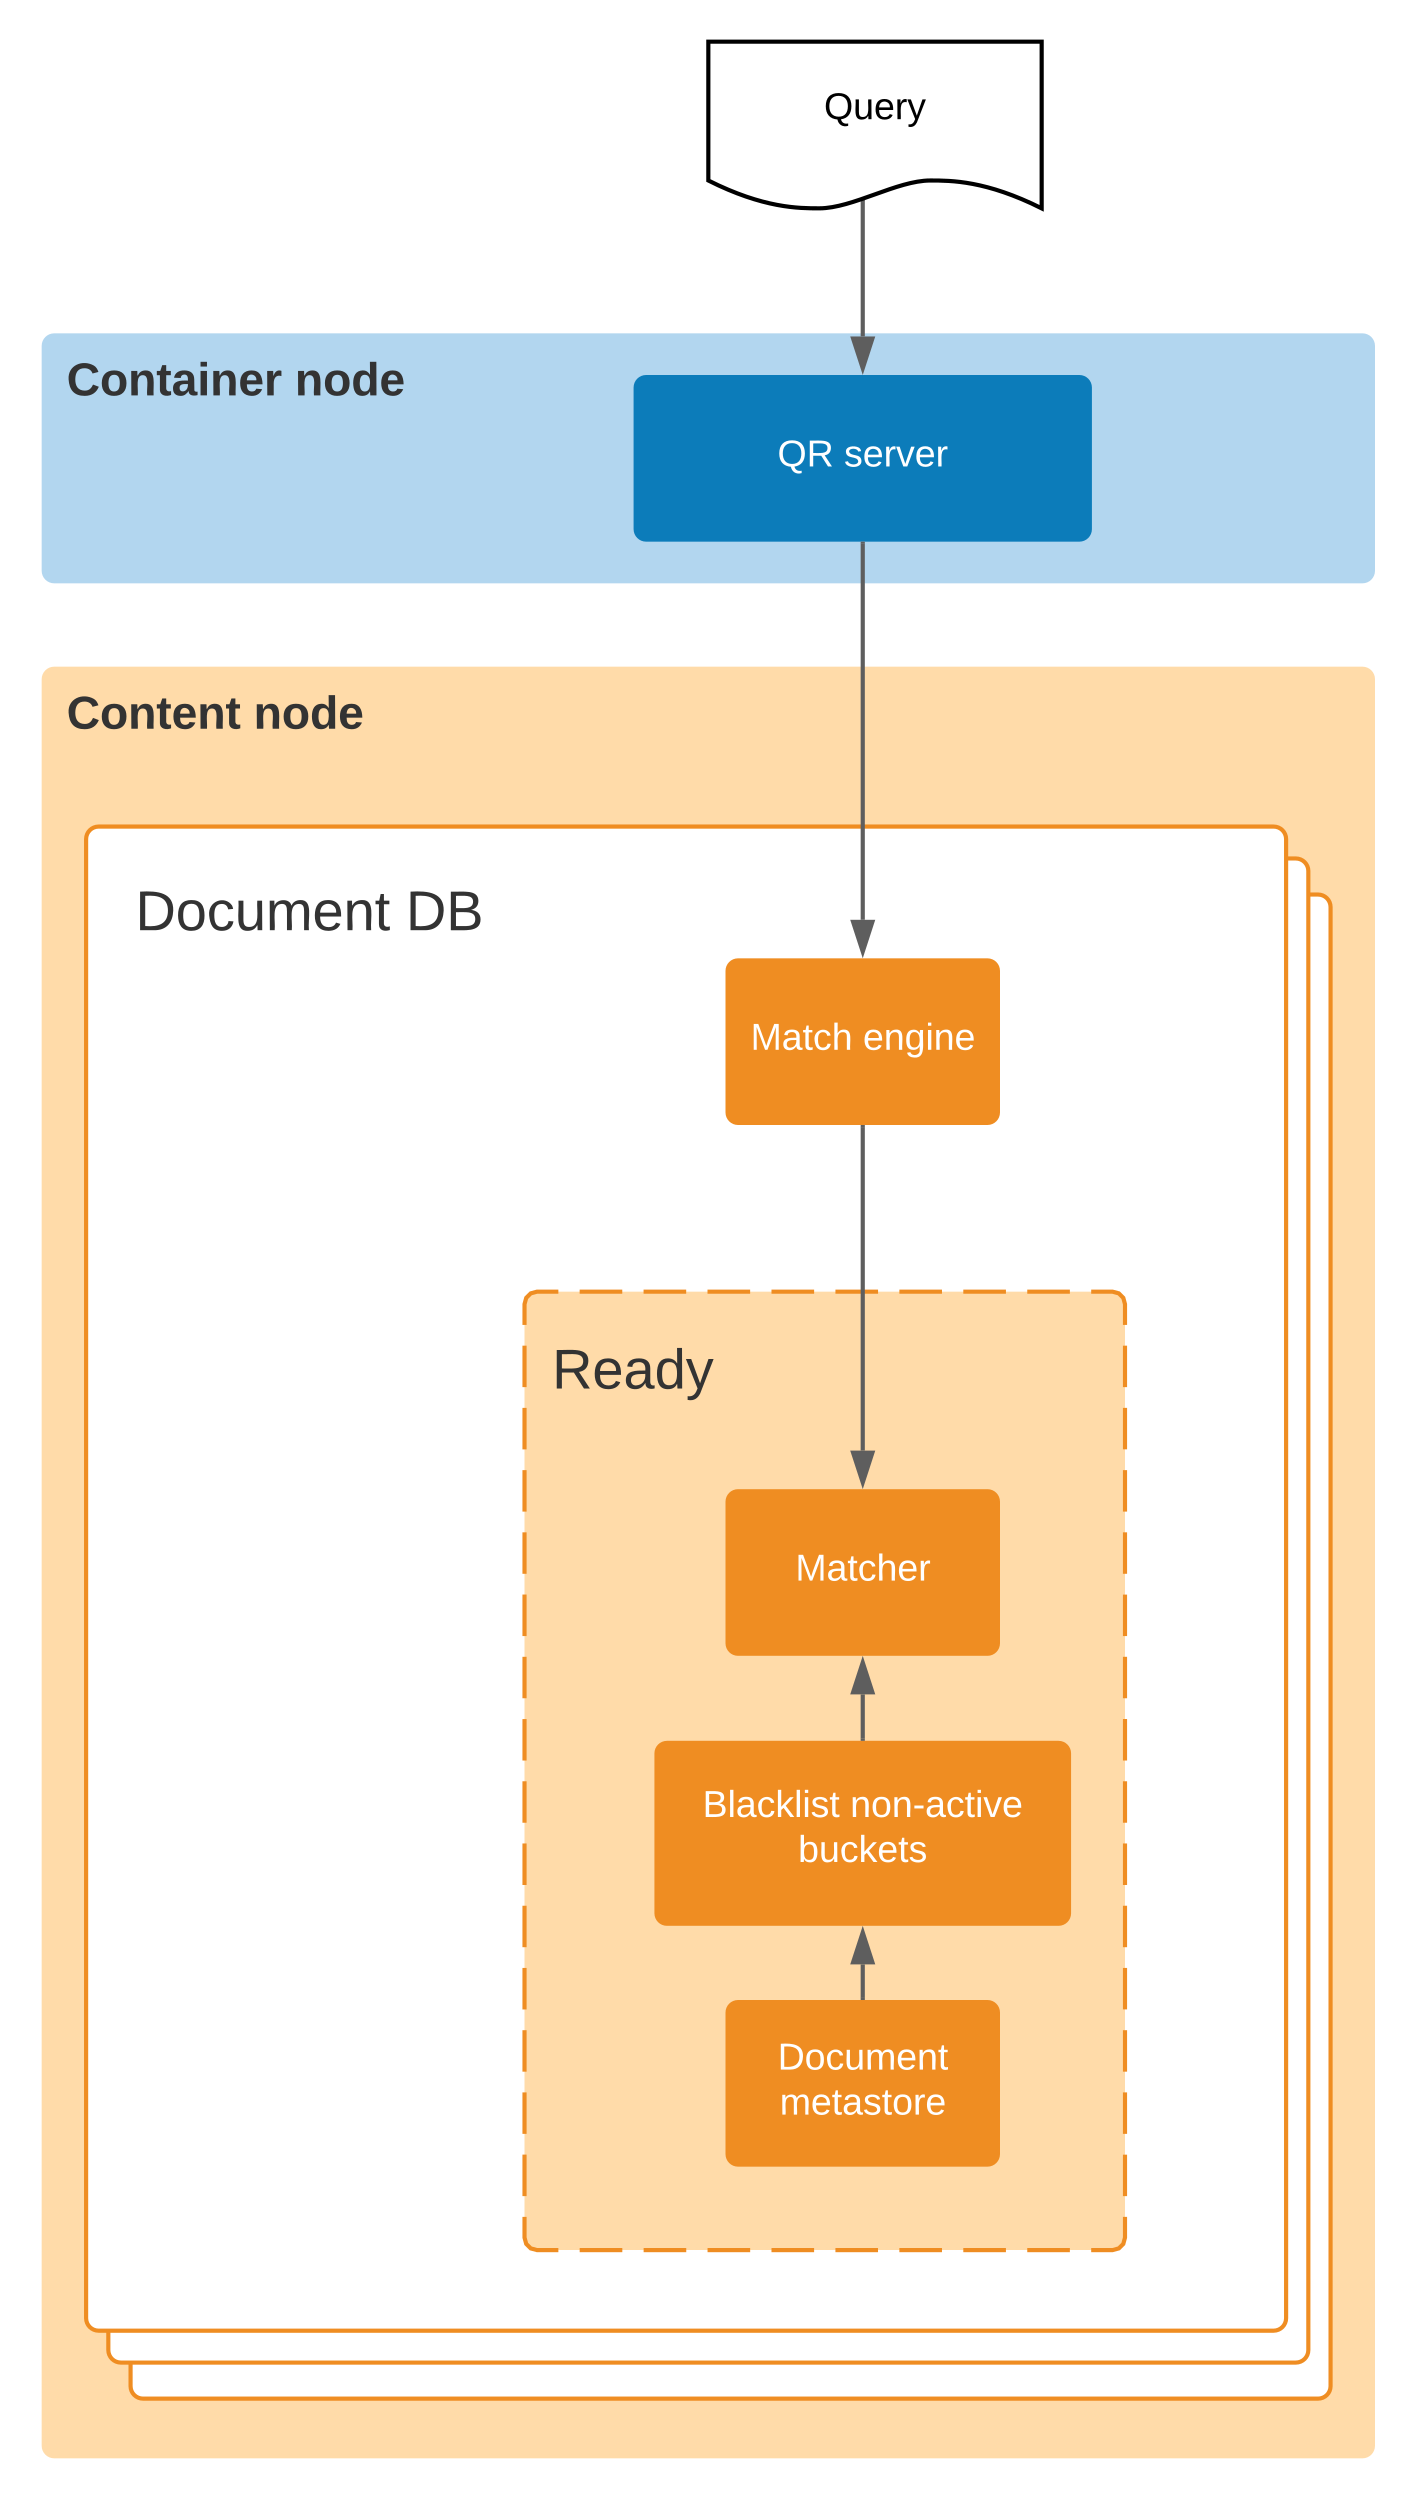
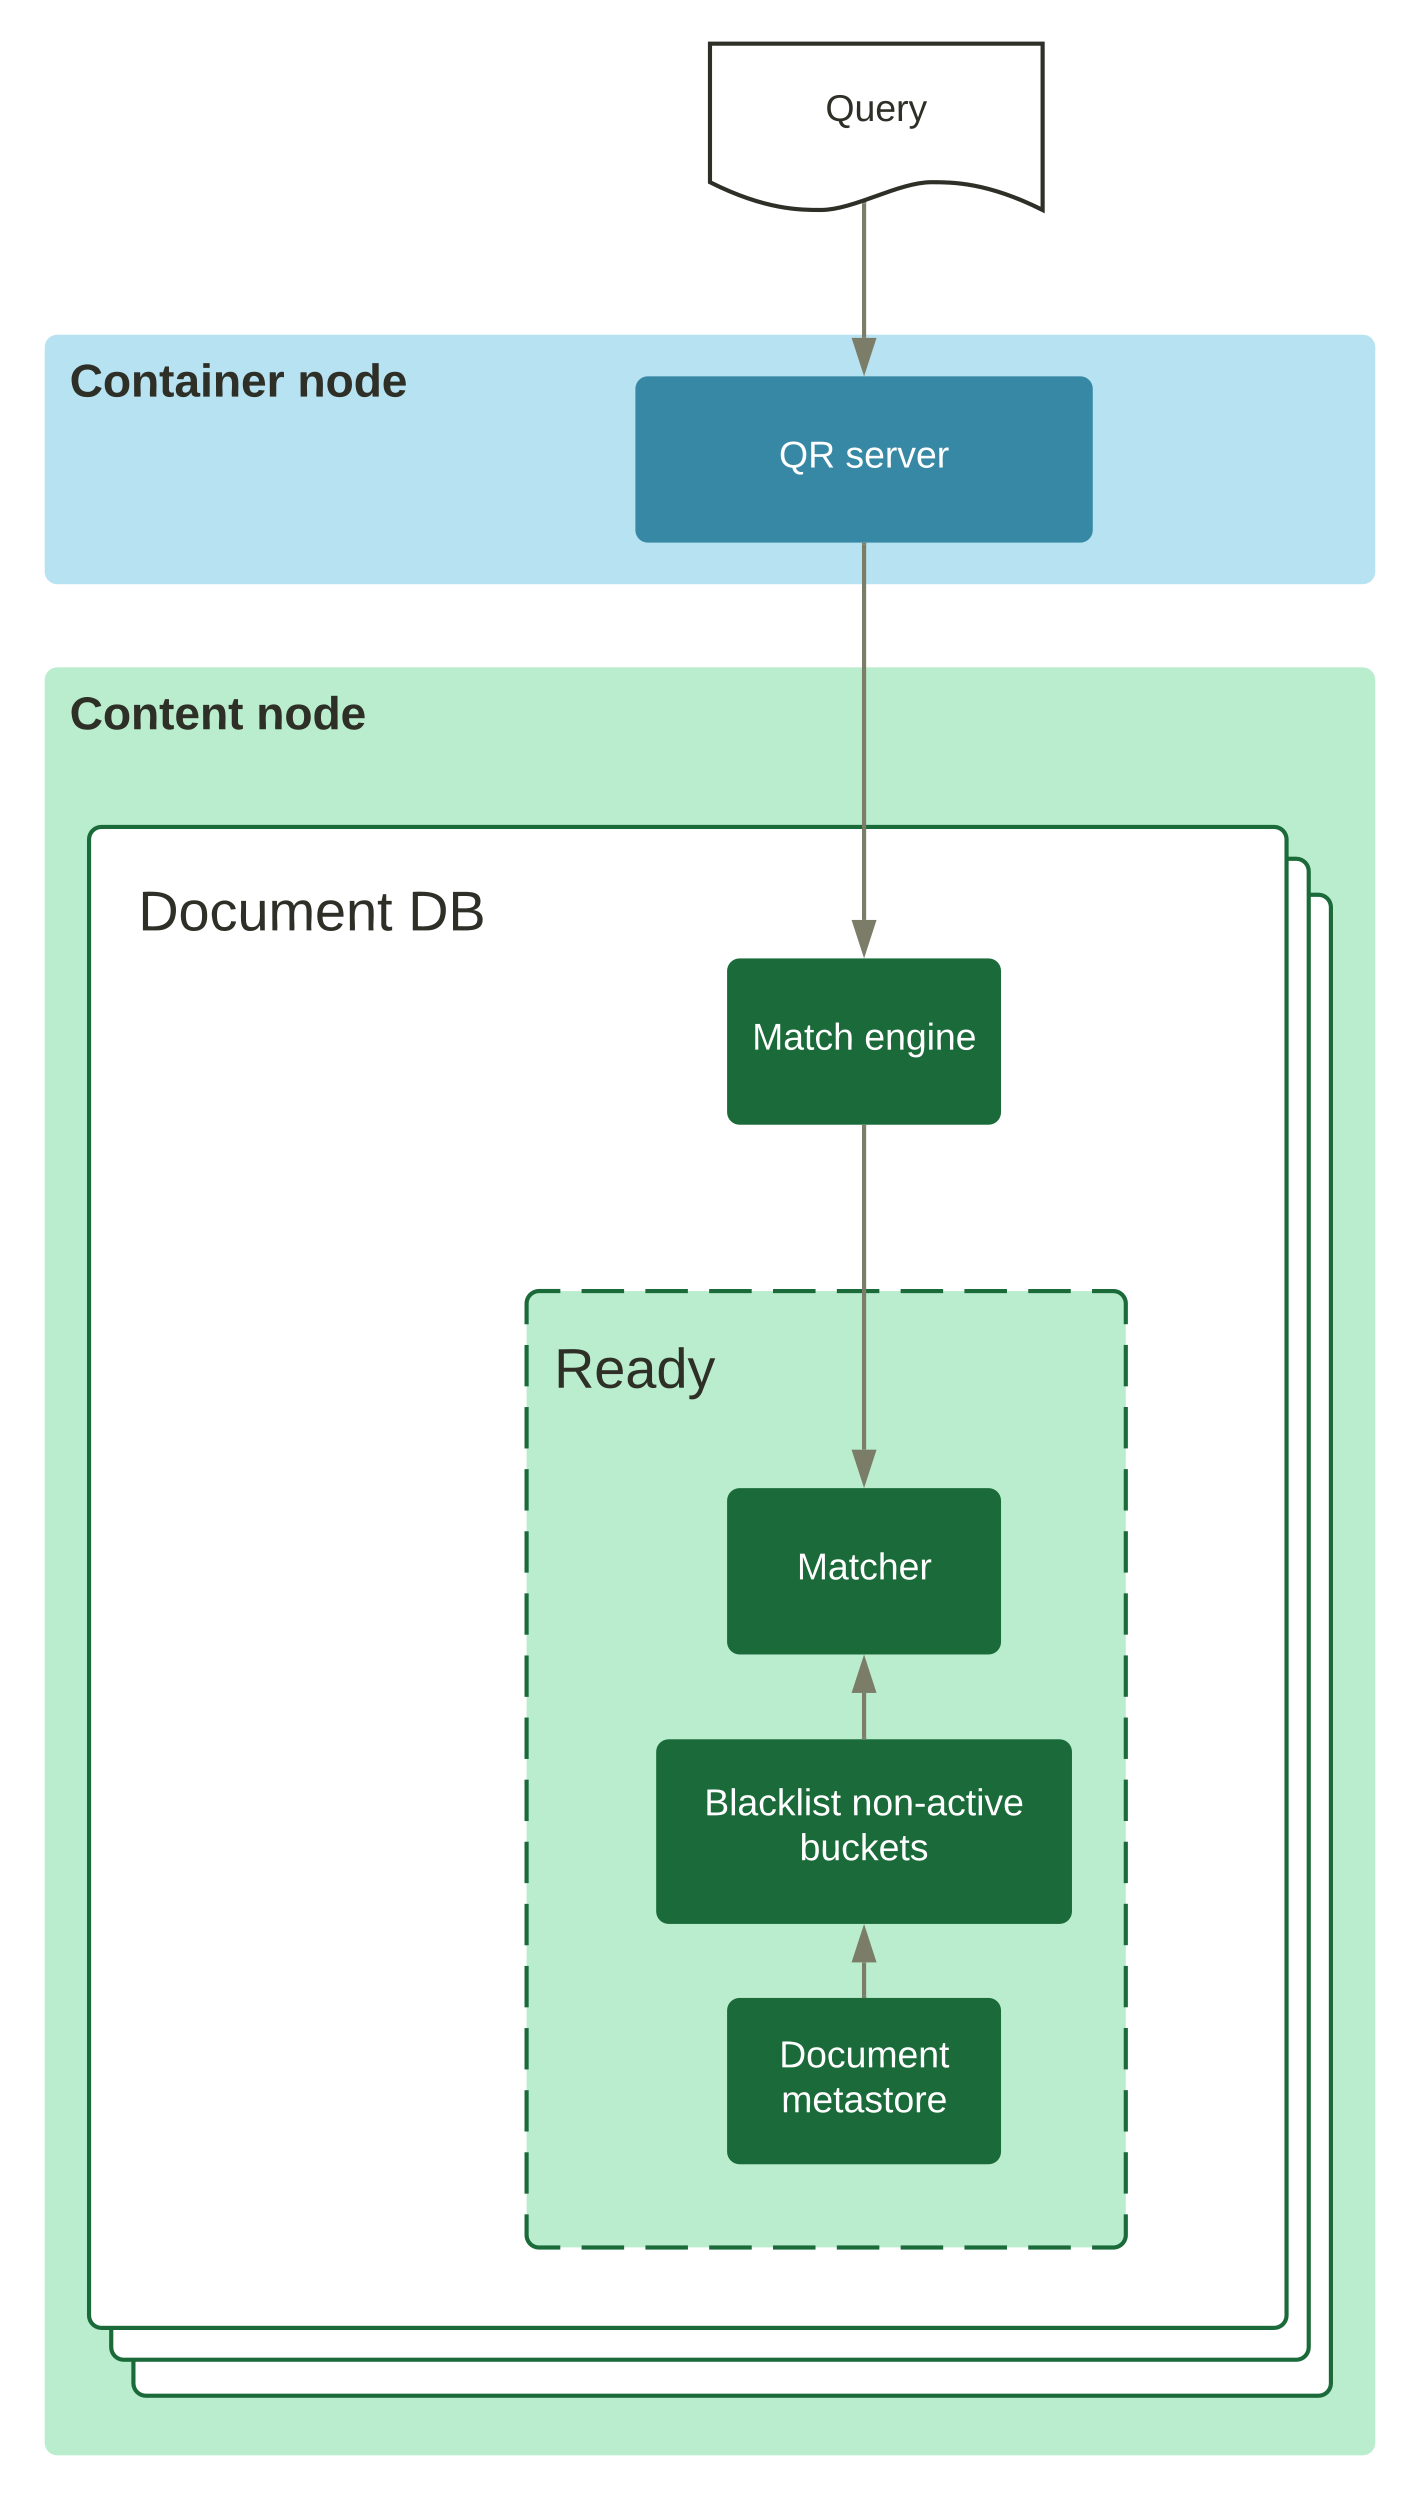
- <svg xmlns="http://www.w3.org/2000/svg" xmlns:ns1="lucid" xmlns:xlink="http://www.w3.org/1999/xlink" width="680" height="1200">
-   <g transform="translate(1480 -40)" ns1:page-tab-id="0_0">
+ <svg xmlns="http://www.w3.org/2000/svg" xmlns:ns1="lucid" xmlns:xlink="http://www.w3.org/1999/xlink" width="683" height="1202.5">
+   <g transform="translate(1481.5 -39)" ns1:page-tab-id="0_0">
    <path d="M-1500 0h1000v1500h-1000z" fill="#fff" />
-     <path d="M-1460 206c0-3.3 2.7-6 6-6h628c3.3 0 6 2.7 6 6v108c0 3.3-2.7 6-6 6h-628c-3.3 0-6-2.7-6-6z" stroke="#000" stroke-opacity="0" stroke-width="3" fill="#b2d6ef" />
+     <path d="M-1460 206a6 6 0 0 1 6-6h628a6 6 0 0 1 6 6v108a6 6 0 0 1-6 6h-628a6 6 0 0 1-6-6z" stroke="#000" stroke-opacity="0" stroke-width="3" fill="#b7e2f1" />
    <use xlink:href="#a" transform="matrix(1,0,0,1,-1448,212) translate(0 17.77778)" />
    <use xlink:href="#b" transform="matrix(1,0,0,1,-1448,212) translate(109.5679 17.77778)" />
-     <path d="M-1460 366c0-3.3 2.7-6 6-6h628c3.3 0 6 2.7 6 6v848c0 3.3-2.7 6-6 6h-628c-3.3 0-6-2.7-6-6z" stroke="#000" stroke-opacity="0" stroke-width="3" fill="#ffdba9" />
+     <path d="M-1460 366a6 6 0 0 1 6-6h628a6 6 0 0 1 6 6v848a6 6 0 0 1-6 6h-628a6 6 0 0 1-6-6z" stroke="#000" stroke-opacity="0" stroke-width="3" fill="#baedce" />
    <use xlink:href="#c" transform="matrix(1,0,0,1,-1448,372) translate(0 17.77778)" />
    <use xlink:href="#b" transform="matrix(1,0,0,1,-1448,372) translate(89.75309 17.77778)" />
-     <path d="M-1417.33 475.38c0-3.3 2.68-6 6-6h564c3.3 0 6 2.7 6 6v709.97c0 3.32-2.7 6-6 6h-564c-3.32 0-6-2.68-6-6z" stroke="#ef8d22" stroke-width="2" fill="#fff" />
-     <path d="M-1428 458.07c0-3.3 2.7-6 6-6h564c3.3 0 6 2.7 6 6v709.97c0 3.32-2.7 6-6 6h-564c-3.3 0-6-2.68-6-6z" stroke="#ef8d22" stroke-width="2" fill="#fff" />
-     <path d="M-1438.67 442.75c0-3.3 2.7-6 6-6h564c3.32 0 6 2.7 6 6v709.98c0 3.3-2.68 6-6 6h-564c-3.3 0-6-2.7-6-6z" stroke="#ef8d22" stroke-width="2" fill="#fff" />
-     <path d="M-1228.24 666c0-3.3 2.7-6 6-6H-946c3.3 0 6 2.7 6 6v448c0 3.3-2.7 6-6 6h-276.24c-3.3 0-6-2.7-6-6z" fill="#ffdba9" />
-     <path d="M-1201.77 660h20.46m10.22 0h20.46m10.23 0h20.47m10.24 0h20.47m10.23 0h20.46m10.23 0h20.45m10.23 0h20.47m10.23 0h20.46m10.23 0H-946l3.03.82 2.15 2.15.82 3.03v9.96m0 9.95v19.92m0 9.96v19.9m0 9.96v19.92m0 9.95v19.92m0 9.96v19.9m0 9.96v19.92m0 9.95v19.92m0 9.96v19.9m0 9.96v19.92m0 9.95v19.92m0 9.96v19.9m0 9.96v19.92m0 9.95v19.92m0 9.96v19.9m0 9.96v9.96l-.82 3.03-2.15 2.15-3.03.82h-10.23m-10.23 0h-20.46m-10.23 0h-20.47m-10.23 0h-20.46m-10.24 0H-1079m-10.23 0h-20.46m-10.23 0h-20.46m-10.22 0h-20.46m-10.23 0h-20.47m-10.23 0h-10.24l-3.02-.82-2.16-2.15-.82-3.03v-9.96m0-9.95v-19.92m0-9.96v-19.9m0-9.96v-19.92m0-9.95v-19.92m0-9.96v-19.9m0-9.96v-19.92m0-9.95v-19.92m0-9.96v-19.9m0-9.96v-19.92m0-9.95v-19.92m0-9.96v-19.9m0-9.96v-19.92m0-9.95v-19.92m0-9.96v-19.9m0-9.96V666l.82-3.03 2.16-2.15 3.02-.82h10.24" stroke="#ef8d22" stroke-width="2" fill="none" />
-     <path d="M-1165.88 881.6c0-3.3 2.68-6 6-6h188c3.3 0 6 2.7 6 6v76.8c0 3.3-2.7 6-6 6h-188c-3.32 0-6-2.7-6-6z" stroke="#000" stroke-opacity="0" stroke-width="3" fill="#ef8d22" />
+     <path d="M-1417.33 475.38a6 6 0 0 1 6-6h564a6 6 0 0 1 6 6v709.97a6 6 0 0 1-6 6h-564a6 6 0 0 1-6-6z" stroke="#1b6a3a" stroke-width="2" fill="#fff" />
+     <path d="M-1428 458.07a6 6 0 0 1 6-6h564a6 6 0 0 1 6 6v709.97a6 6 0 0 1-6 6h-564a6 6 0 0 1-6-6z" stroke="#1b6a3a" stroke-width="2" fill="#fff" />
+     <path d="M-1438.67 442.75a6 6 0 0 1 6-6h564a6 6 0 0 1 6 6v709.97a6 6 0 0 1-6 6h-564a6 6 0 0 1-6-6z" stroke="#1b6a3a" stroke-width="2" fill="#fff" />
+     <path d="M-1228.23 666a6 6 0 0 1 6-6H-946a6 6 0 0 1 6 6v448a6 6 0 0 1-6 6h-276.23a6 6 0 0 1-6-6z" fill="#baedce" />
+     <path d="M-1201.77 660h20.46m10.22 0h20.46m10.23 0h20.47m10.24 0h20.47m10.23 0h20.46m10.23 0h20.45m10.23 0h20.47m10.23 0h20.46m10.23 0H-946l.94.07.9.22.88.35.8.5.72.6.6.72.5.8.37.88.23.9.07.95v9.96m0 9.95v19.92m0 9.96v19.9m0 9.96v19.92m0 9.95v19.92m0 9.96v19.9m0 9.96v19.92m0 9.95v19.92m0 9.96v19.9m0 9.96v19.92m0 9.95v19.92m0 9.96v19.9m0 9.96v19.92m0 9.95v19.92m0 9.96v19.9m0 9.96v9.96l-.07.94-.22.9-.35.88-.5.8-.6.72-.72.6-.8.5-.88.37-.9.23-.95.07h-10.23m-10.23 0h-20.46m-10.24 0h-20.46m-10.23 0h-20.46m-10.24 0H-1079m-10.23 0h-20.46m-10.23 0h-20.46m-10.22 0h-20.46m-10.23 0h-20.47m-10.23 0h-10.23l-.94-.07-.92-.22-.86-.35-.8-.5-.72-.6-.6-.72-.5-.8-.36-.88-.22-.9-.07-.95v-9.96m0-9.95v-19.92m0-9.96v-19.9m0-9.96v-19.92m0-9.95v-19.92m0-9.96v-19.9m0-9.96v-19.92m0-9.95v-19.92m0-9.96v-19.9m0-9.96v-19.92m0-9.95v-19.92m0-9.96v-19.9m0-9.96v-19.92m0-9.95v-19.92m0-9.96v-19.9m0-9.96V666l.07-.94.22-.9.36-.88.5-.8.6-.72.72-.6.8-.5.87-.37.93-.23.94-.07h10.23" stroke="#1b6a3a" stroke-width="2" fill="none" />
+     <path d="M-1165.88 881.6a6 6 0 0 1 6-6h188a6 6 0 0 1 6 6v76.8a6 6 0 0 1-6 6h-188a6 6 0 0 1-6-6z" stroke="#000" stroke-opacity="0" stroke-width="3" fill="#1b6a3a" />
    <use xlink:href="#d" transform="matrix(1,0,0,1,-1153.882,887.6) translate(11.125 24.55625)" />
    <use xlink:href="#e" transform="matrix(1,0,0,1,-1153.882,887.6) translate(81.975 24.55625)" />
    <use xlink:href="#f" transform="matrix(1,0,0,1,-1153.882,887.6) translate(57 46.15625)" />
-     <path d="M-1131.76 760.8c0-3.3 2.68-6 6-6H-1006c3.3 0 6 2.7 6 6v68c0 3.3-2.7 6-6 6h-119.76c-3.32 0-6-2.7-6-6z" stroke="#000" stroke-opacity="0" stroke-width="3" fill="#ef8d22" />
+     <path d="M-1131.77 760.8a6 6 0 0 1 6-6H-1006a6 6 0 0 1 6 6v68a6 6 0 0 1-6 6h-119.77a6 6 0 0 1-6-6z" stroke="#000" stroke-opacity="0" stroke-width="3" fill="#1b6a3a" />
    <use xlink:href="#g" transform="matrix(1,0,0,1,-1119.765,766.8) translate(21.55 31.9)" />
-     <path d="M-1065.88 874.6v-21.3" stroke="#5e5e5e" stroke-width="2" fill="none" />
-     <path d="M-1064.88 875.6h-2v-1.03h2" fill="#5e5e5e" />
-     <path d="M-1065.88 838.04l4.63 14.26h-9.27z" stroke="#5e5e5e" stroke-width="2" fill="#5e5e5e" />
-     <path d="M-1065.88 999v-16.1" stroke="#5e5e5e" stroke-width="2" fill="none" />
-     <path d="M-1064.88 1000h-2v-1.03h2" fill="#5e5e5e" />
-     <path d="M-1065.88 967.64l4.63 14.26h-9.27z" stroke="#5e5e5e" stroke-width="2" fill="#5e5e5e" />
-     <path d="M-1220 686c0-3.3 2.7-6 6-6h108c3.3 0 6 2.7 6 6v28c0 3.3-2.7 6-6 6h-108c-3.3 0-6-2.7-6-6z" stroke="#000" stroke-opacity="0" stroke-width="3" fill="#fff" fill-opacity="0" />
+     <path d="M-1065.88 874.6v-21.3" stroke="#7b7d68" stroke-width="2" fill="none" />
+     <path d="M-1064.88 875.6h-2v-1.03h2z" stroke="#7b7d68" stroke-width=".05" fill="#7b7d68" />
+     <path d="M-1065.88 838.04l4.63 14.26h-9.27z" stroke="#7b7d68" stroke-width="2" fill="#7b7d68" />
+     <path d="M-1065.88 999v-16.1" stroke="#7b7d68" stroke-width="2" fill="none" />
+     <path d="M-1064.88 1000h-2v-1.03h2z" stroke="#7b7d68" stroke-width=".05" fill="#7b7d68" />
+     <path d="M-1065.88 967.64l4.63 14.26h-9.27z" stroke="#7b7d68" stroke-width="2" fill="#7b7d68" />
+     <path d="M-1220 686a6 6 0 0 1 6-6h108a6 6 0 0 1 6 6v28a6 6 0 0 1-6 6h-108a6 6 0 0 1-6-6z" stroke="#000" stroke-opacity="0" stroke-width="3" fill="#fff" fill-opacity="0" />
    <use xlink:href="#h" transform="matrix(1,0,0,1,-1215,685) translate(0 21.51111)" />
-     <path d="M-1420 466c0-3.3 2.7-6 6-6h179.76c3.32 0 6 2.7 6 6v28c0 3.3-2.68 6-6 6H-1414c-3.3 0-6-2.7-6-6z" stroke="#000" stroke-opacity="0" stroke-width="3" fill="#fff" fill-opacity="0" />
+     <path d="M-1420 466a6 6 0 0 1 6-6h179.77a6 6 0 0 1 6 6v28a6 6 0 0 1-6 6H-1414a6 6 0 0 1-6-6z" stroke="#000" stroke-opacity="0" stroke-width="3" fill="#fff" fill-opacity="0" />
    <use xlink:href="#i" transform="matrix(1,0,0,1,-1415,465) translate(0 21.51111)" />
    <use xlink:href="#j" transform="matrix(1,0,0,1,-1415,465) translate(129.8136 21.51111)" />
-     <path d="M-1131.76 506c0-3.3 2.68-6 6-6H-1006c3.3 0 6 2.7 6 6v68c0 3.3-2.7 6-6 6h-119.76c-3.32 0-6-2.7-6-6z" stroke="#000" stroke-opacity="0" stroke-width="3" fill="#ef8d22" />
+     <path d="M-1131.77 506a6 6 0 0 1 6-6H-1006a6 6 0 0 1 6 6v68a6 6 0 0 1-6 6h-119.77a6 6 0 0 1-6-6z" stroke="#000" stroke-opacity="0" stroke-width="3" fill="#1b6a3a" />
    <use xlink:href="#k" transform="matrix(1,0,0,1,-1119.765,512) translate(0.05 31.9)" />
    <use xlink:href="#l" transform="matrix(1,0,0,1,-1119.765,512) translate(54 31.9)" />
-     <path d="M-1065.88 581v155.3" stroke="#5e5e5e" stroke-width="2" fill="none" />
-     <path d="M-1064.88 581.03h-2V580h2" fill="#5e5e5e" />
-     <path d="M-1065.88 751.56l-4.64-14.26h9.27z" stroke="#5e5e5e" stroke-width="2" fill="#5e5e5e" />
-     <path d="M-1131.76 1006c0-3.3 2.68-6 6-6H-1006c3.3 0 6 2.7 6 6v68c0 3.3-2.7 6-6 6h-119.76c-3.32 0-6-2.7-6-6z" stroke="#000" stroke-opacity="0" stroke-width="3" fill="#ef8d22" />
+     <path d="M-1065.88 581v155.3" stroke="#7b7d68" stroke-width="2" fill="none" />
+     <path d="M-1064.88 581.03h-2V580h2z" stroke="#7b7d68" stroke-width=".05" fill="#7b7d68" />
+     <path d="M-1065.88 751.56l-4.64-14.26h9.27z" stroke="#7b7d68" stroke-width="2" fill="#7b7d68" />
+     <path d="M-1131.77 1006a6 6 0 0 1 6-6H-1006a6 6 0 0 1 6 6v68a6 6 0 0 1-6 6h-119.77a6 6 0 0 1-6-6z" stroke="#000" stroke-opacity="0" stroke-width="3" fill="#1b6a3a" />
    <use xlink:href="#m" transform="matrix(1,0,0,1,-1119.765,1012) translate(13.05 21.4)" />
    <use xlink:href="#n" transform="matrix(1,0,0,1,-1119.765,1012) translate(14.05 43)" />
-     <path d="M-1175.88 226c0-3.3 2.68-6 6-6h208c3.3 0 6 2.7 6 6v68c0 3.3-2.7 6-6 6h-208c-3.32 0-6-2.7-6-6z" stroke="#000" stroke-opacity="0" stroke-width="3" fill="#0c7cba" />
+     <path d="M-1175.88 226a6 6 0 0 1 6-6h208a6 6 0 0 1 6 6v68a6 6 0 0 1-6 6h-208a6 6 0 0 1-6-6z" stroke="#000" stroke-opacity="0" stroke-width="3" fill="#3788a5" />
    <use xlink:href="#o" transform="matrix(1,0,0,1,-1163.882,232) translate(57.075 31.9)" />
    <use xlink:href="#p" transform="matrix(1,0,0,1,-1163.882,232) translate(89.025 31.9)" />
-     <path d="M-1065.88 301v180.5" stroke="#5e5e5e" stroke-width="2" fill="none" />
-     <path d="M-1064.88 301.03h-2V300h2" fill="#5e5e5e" />
-     <path d="M-1065.88 496.76l-4.64-14.26h9.27z" stroke="#5e5e5e" stroke-width="2" fill="#5e5e5e" />
-     <path d="M-1065.88 136.97v64.53" stroke="#5e5e5e" stroke-width="2" fill="none" />
-     <path d="M-1064.88 137h-2v-.7l2-.65" fill="#5e5e5e" />
-     <path d="M-1065.88 216.76l-4.64-14.26h9.27z" stroke="#5e5e5e" stroke-width="2" fill="#5e5e5e" />
-     <path d="M-1140 60h160v80c-26.72-13.36-43.36-13.36-53.44-13.36-16 0-37.28 13.36-53.28 13.36-9.92 0-26.72 0-53.28-13.36z" stroke="#000" stroke-width="2" fill="#fff" />
+     <path d="M-1065.88 301v180.5" stroke="#7b7d68" stroke-width="2" fill="none" />
+     <path d="M-1064.88 301.03h-2V300h2z" stroke="#7b7d68" stroke-width=".05" fill="#7b7d68" />
+     <path d="M-1065.88 496.76l-4.64-14.26h9.27z" stroke="#7b7d68" stroke-width="2" fill="#7b7d68" />
+     <path d="M-1065.88 136.97v64.53" stroke="#7b7d68" stroke-width="2" fill="none" />
+     <path d="M-1064.88 137h-2v-.7l2-.65z" stroke="#7b7d68" stroke-width=".05" fill="#7b7d68" />
+     <path d="M-1065.88 216.76l-4.64-14.26h9.27z" stroke="#7b7d68" stroke-width="2" fill="#7b7d68" />
+     <path d="M-1140 60h160v80c-26.72-13.36-43.36-13.36-53.44-13.36-16 0-37.28 13.36-53.28 13.36-9.92 0-26.72 0-53.28-13.36z" stroke="#2e2f27" stroke-width="2" fill="#fff" />
    <g>
      <use xlink:href="#q" transform="matrix(1,0,0,1,-1135,65) translate(50.525 32.2125)" />
    </g>
    <defs>
-       <path fill="#333" d="M67-125c0 53 21 87 73 88 37 1 54-22 65-47l45 17C233-25 199 4 140 4 58 4 20-42 15-125 8-235 124-281 211-232c18 10 29 29 36 50l-46 12c-8-25-30-41-62-41-52 0-71 34-72 86" id="r" />
-       <path fill="#333" d="M110-194c64 0 96 36 96 99 0 64-35 99-97 99-61 0-95-36-95-99 0-62 34-99 96-99zm-1 164c35 0 45-28 45-65 0-40-10-65-43-65-34 0-45 26-45 65 0 36 10 65 43 65" id="s" />
-       <path fill="#333" d="M135-194c87-1 58 113 63 194h-50c-7-57 23-157-34-157-59 0-34 97-39 157H25l-1-190h47c2 12-1 28 3 38 12-26 28-41 61-42" id="t" />
-       <path fill="#333" d="M115-3C79 11 28 4 28-45v-112H4v-33h27l15-45h31v45h36v33H77v99c-1 23 16 31 38 25v30" id="u" />
-       <path fill="#333" d="M133-34C117-15 103 5 69 4 32 3 11-16 11-54c-1-60 55-63 116-61 1-26-3-47-28-47-18 1-26 9-28 27l-52-2c7-38 36-58 82-57s74 22 75 68l1 82c-1 14 12 18 25 15v27c-30 8-71 5-69-32zm-48 3c29 0 43-24 42-57-32 0-66-3-65 30 0 17 8 27 23 27" id="v" />
-       <path fill="#333" d="M25-224v-37h50v37H25zM25 0v-190h50V0H25" id="w" />
-       <path fill="#333" d="M185-48c-13 30-37 53-82 52C43 2 14-33 14-96s30-98 90-98c62 0 83 45 84 108H66c0 31 8 55 39 56 18 0 30-7 34-22zm-45-69c5-46-57-63-70-21-2 6-4 13-4 21h74" id="x" />
-       <path fill="#333" d="M135-150c-39-12-60 13-60 57V0H25l-1-190h47c2 13-1 29 3 40 6-28 27-53 61-41v41" id="y" />
+       <path fill="#2e2f27" d="M67-125c0 53 21 87 73 88 37 1 54-22 65-47l45 17C233-25 199 4 140 4 58 4 20-42 15-125 8-235 124-281 211-232c18 10 29 29 36 50l-46 12c-8-25-30-41-62-41-52 0-71 34-72 86" id="r" />
+       <path fill="#2e2f27" d="M110-194c64 0 96 36 96 99 0 64-35 99-97 99-61 0-95-36-95-99 0-62 34-99 96-99zm-1 164c35 0 45-28 45-65 0-40-10-65-43-65-34 0-45 26-45 65 0 36 10 65 43 65" id="s" />
+       <path fill="#2e2f27" d="M135-194c87-1 58 113 63 194h-50c-7-57 23-157-34-157-59 0-34 97-39 157H25l-1-190h47c2 12-1 28 3 38 12-26 28-41 61-42" id="t" />
+       <path fill="#2e2f27" d="M115-3C79 11 28 4 28-45v-112H4v-33h27l15-45h31v45h36v33H77v99c-1 23 16 31 38 25v30" id="u" />
+       <path fill="#2e2f27" d="M133-34C117-15 103 5 69 4 32 3 11-16 11-54c-1-60 55-63 116-61 1-26-3-47-28-47-18 1-26 9-28 27l-52-2c7-38 36-58 82-57s74 22 75 68l1 82c-1 14 12 18 25 15v27c-30 8-71 5-69-32zm-48 3c29 0 43-24 42-57-32 0-66-3-65 30 0 17 8 27 23 27" id="v" />
+       <path fill="#2e2f27" d="M25-224v-37h50v37H25zM25 0v-190h50V0H25" id="w" />
+       <path fill="#2e2f27" d="M185-48c-13 30-37 53-82 52C43 2 14-33 14-96s30-98 90-98c62 0 83 45 84 108H66c0 31 8 55 39 56 18 0 30-7 34-22zm-45-69c5-46-57-63-70-21-2 6-4 13-4 21h74" id="x" />
+       <path fill="#2e2f27" d="M135-150c-39-12-60 13-60 57V0H25l-1-190h47c2 13-1 29 3 40 6-28 27-53 61-41v41" id="y" />
      <g id="a">
        <use transform="matrix(0.0617284,0,0,0.0617284,0,0)" xlink:href="#r" />
        <use transform="matrix(0.0617284,0,0,0.0617284,15.98765,0)" xlink:href="#s" />
        <use transform="matrix(0.0617284,0,0,0.0617284,29.50617,0)" xlink:href="#t" />
        <use transform="matrix(0.0617284,0,0,0.0617284,43.02469,0)" xlink:href="#u" />
        <use transform="matrix(0.0617284,0,0,0.0617284,50.37037,0)" xlink:href="#v" />
        <use transform="matrix(0.0617284,0,0,0.0617284,62.71605,0)" xlink:href="#w" />
        <use transform="matrix(0.0617284,0,0,0.0617284,68.88889,0)" xlink:href="#t" />
        <use transform="matrix(0.0617284,0,0,0.0617284,82.40741,0)" xlink:href="#x" />
        <use transform="matrix(0.0617284,0,0,0.0617284,94.75309,0)" xlink:href="#y" />
      </g>
-       <path fill="#333" d="M88-194c31-1 46 15 58 34l-1-101h50l1 261h-48c-2-10 0-23-3-31C134-8 116 4 84 4 32 4 16-41 15-95c0-56 19-97 73-99zm17 164c33 0 40-30 41-66 1-37-9-64-41-64s-38 30-39 65c0 43 13 65 39 65" id="z" />
+       <path fill="#2e2f27" d="M88-194c31-1 46 15 58 34l-1-101h50l1 261h-48c-2-10 0-23-3-31C134-8 116 4 84 4 32 4 16-41 15-95c0-56 19-97 73-99zm17 164c33 0 40-30 41-66 1-37-9-64-41-64s-38 30-39 65c0 43 13 65 39 65" id="z" />
      <g id="b">
        <use transform="matrix(0.0617284,0,0,0.0617284,0,0)" xlink:href="#t" />
        <use transform="matrix(0.0617284,0,0,0.0617284,13.51852,0)" xlink:href="#s" />
        <use transform="matrix(0.0617284,0,0,0.0617284,27.03704,0)" xlink:href="#z" />
        <use transform="matrix(0.0617284,0,0,0.0617284,40.55556,0)" xlink:href="#x" />
      </g>
      <g id="c">
        <use transform="matrix(0.0617284,0,0,0.0617284,0,0)" xlink:href="#r" />
        <use transform="matrix(0.0617284,0,0,0.0617284,15.98765,0)" xlink:href="#s" />
        <use transform="matrix(0.0617284,0,0,0.0617284,29.50617,0)" xlink:href="#t" />
        <use transform="matrix(0.0617284,0,0,0.0617284,43.02469,0)" xlink:href="#u" />
        <use transform="matrix(0.0617284,0,0,0.0617284,50.37037,0)" xlink:href="#x" />
        <use transform="matrix(0.0617284,0,0,0.0617284,62.71605,0)" xlink:href="#t" />
        <use transform="matrix(0.0617284,0,0,0.0617284,76.23457,0)" xlink:href="#u" />
      </g>
      <path fill="#fff" d="M160-131c35 5 61 23 61 61C221 17 115-2 30 0v-248c76 3 177-17 177 60 0 33-19 50-47 57zm-97-11c50-1 110 9 110-42 0-47-63-36-110-37v79zm0 115c55-2 124 14 124-45 0-56-70-42-124-44v89" id="A" />
      <path fill="#fff" d="M24 0v-261h32V0H24" id="B" />
      <path fill="#fff" d="M141-36C126-15 110 5 73 4 37 3 15-17 15-53c-1-64 63-63 125-63 3-35-9-54-41-54-24 1-41 7-42 31l-33-3c5-37 33-52 76-52 45 0 72 20 72 64v82c-1 20 7 32 28 27v20c-31 9-61-2-59-35zM48-53c0 20 12 33 32 33 41-3 63-29 60-74-43 2-92-5-92 41" id="C" />
      <path fill="#fff" d="M96-169c-40 0-48 33-48 73s9 75 48 75c24 0 41-14 43-38l32 2c-6 37-31 61-74 61-59 0-76-41-82-99-10-93 101-131 147-64 4 7 5 14 7 22l-32 3c-4-21-16-35-41-35" id="D" />
      <path fill="#fff" d="M143 0L79-87 56-68V0H24v-261h32v163l83-92h37l-77 82L181 0h-38" id="E" />
      <path fill="#fff" d="M24-231v-30h32v30H24zM24 0v-190h32V0H24" id="F" />
      <path fill="#fff" d="M135-143c-3-34-86-38-87 0 15 53 115 12 119 90S17 21 10-45l28-5c4 36 97 45 98 0-10-56-113-15-118-90-4-57 82-63 122-42 12 7 21 19 24 35" id="G" />
      <path fill="#fff" d="M59-47c-2 24 18 29 38 22v24C64 9 27 4 27-40v-127H5v-23h24l9-43h21v43h35v23H59v120" id="H" />
      <g id="d">
        <use transform="matrix(0.05,0,0,0.05,0,0)" xlink:href="#A" />
        <use transform="matrix(0.05,0,0,0.05,12,0)" xlink:href="#B" />
        <use transform="matrix(0.05,0,0,0.05,15.95,0)" xlink:href="#C" />
        <use transform="matrix(0.05,0,0,0.05,25.95,0)" xlink:href="#D" />
        <use transform="matrix(0.05,0,0,0.05,34.95,0)" xlink:href="#E" />
        <use transform="matrix(0.05,0,0,0.05,43.95,0)" xlink:href="#B" />
        <use transform="matrix(0.05,0,0,0.05,47.9,0)" xlink:href="#F" />
        <use transform="matrix(0.05,0,0,0.05,51.85,0)" xlink:href="#G" />
        <use transform="matrix(0.05,0,0,0.05,60.85,0)" xlink:href="#H" />
      </g>
      <path fill="#fff" d="M117-194c89-4 53 116 60 194h-32v-121c0-31-8-49-39-48C34-167 62-67 57 0H25l-1-190h30c1 10-1 24 2 32 11-22 29-35 61-36" id="I" />
      <path fill="#fff" d="M100-194c62-1 85 37 85 99 1 63-27 99-86 99S16-35 15-95c0-66 28-99 85-99zM99-20c44 1 53-31 53-75 0-43-8-75-51-75s-53 32-53 75 10 74 51 75" id="J" />
      <path fill="#fff" d="M16-82v-28h88v28H16" id="K" />
      <path fill="#fff" d="M108 0H70L1-190h34L89-25l56-165h34" id="L" />
      <path fill="#fff" d="M100-194c63 0 86 42 84 106H49c0 40 14 67 53 68 26 1 43-12 49-29l28 8c-11 28-37 45-77 45C44 4 14-33 15-96c1-61 26-98 85-98zm52 81c6-60-76-77-97-28-3 7-6 17-6 28h103" id="M" />
      <g id="e">
        <use transform="matrix(0.05,0,0,0.05,0,0)" xlink:href="#I" />
        <use transform="matrix(0.05,0,0,0.05,10,0)" xlink:href="#J" />
        <use transform="matrix(0.05,0,0,0.05,20,0)" xlink:href="#I" />
        <use transform="matrix(0.05,0,0,0.05,30,0)" xlink:href="#K" />
        <use transform="matrix(0.05,0,0,0.05,35.95,0)" xlink:href="#C" />
        <use transform="matrix(0.05,0,0,0.05,45.95,0)" xlink:href="#D" />
        <use transform="matrix(0.05,0,0,0.05,54.95,0)" xlink:href="#H" />
        <use transform="matrix(0.05,0,0,0.05,59.95,0)" xlink:href="#F" />
        <use transform="matrix(0.05,0,0,0.05,63.9,0)" xlink:href="#L" />
        <use transform="matrix(0.05,0,0,0.05,72.9,0)" xlink:href="#M" />
      </g>
      <path fill="#fff" d="M115-194c53 0 69 39 70 98 0 66-23 100-70 100C84 3 66-7 56-30L54 0H23l1-261h32v101c10-23 28-34 59-34zm-8 174c40 0 45-34 45-75 0-40-5-75-45-74-42 0-51 32-51 76 0 43 10 73 51 73" id="N" />
      <path fill="#fff" d="M84 4C-5 8 30-112 23-190h32v120c0 31 7 50 39 49 72-2 45-101 50-169h31l1 190h-30c-1-10 1-25-2-33-11 22-28 36-60 37" id="O" />
      <g id="f">
        <use transform="matrix(0.05,0,0,0.05,0,0)" xlink:href="#N" />
        <use transform="matrix(0.05,0,0,0.05,10,0)" xlink:href="#O" />
        <use transform="matrix(0.05,0,0,0.05,20,0)" xlink:href="#D" />
        <use transform="matrix(0.05,0,0,0.05,29,0)" xlink:href="#E" />
        <use transform="matrix(0.05,0,0,0.05,38,0)" xlink:href="#M" />
        <use transform="matrix(0.05,0,0,0.05,48,0)" xlink:href="#H" />
        <use transform="matrix(0.05,0,0,0.05,53,0)" xlink:href="#G" />
      </g>
      <path fill="#fff" d="M240 0l2-218c-23 76-54 145-80 218h-23L58-218 59 0H30v-248h44l77 211c21-75 51-140 76-211h43V0h-30" id="P" />
      <path fill="#fff" d="M106-169C34-169 62-67 57 0H25v-261h32l-1 103c12-21 28-36 61-36 89 0 53 116 60 194h-32v-121c2-32-8-49-39-48" id="Q" />
      <path fill="#fff" d="M114-163C36-179 61-72 57 0H25l-1-190h30c1 12-1 29 2 39 6-27 23-49 58-41v29" id="R" />
      <g id="g">
        <use transform="matrix(0.05,0,0,0.05,0,0)" xlink:href="#P" />
        <use transform="matrix(0.05,0,0,0.05,14.95,0)" xlink:href="#C" />
        <use transform="matrix(0.05,0,0,0.05,24.95,0)" xlink:href="#H" />
        <use transform="matrix(0.05,0,0,0.05,29.95,0)" xlink:href="#D" />
        <use transform="matrix(0.05,0,0,0.05,38.95,0)" xlink:href="#Q" />
        <use transform="matrix(0.05,0,0,0.05,48.95,0)" xlink:href="#M" />
        <use transform="matrix(0.05,0,0,0.05,58.95,0)" xlink:href="#R" />
      </g>
-       <path fill="#333" d="M233-177c-1 41-23 64-60 70L243 0h-38l-65-103H63V0H30v-248c88 3 205-21 203 71zM63-129c60-2 137 13 137-47 0-61-80-42-137-45v92" id="S" />
-       <path fill="#333" d="M100-194c63 0 86 42 84 106H49c0 40 14 67 53 68 26 1 43-12 49-29l28 8c-11 28-37 45-77 45C44 4 14-33 15-96c1-61 26-98 85-98zm52 81c6-60-76-77-97-28-3 7-6 17-6 28h103" id="T" />
-       <path fill="#333" d="M141-36C126-15 110 5 73 4 37 3 15-17 15-53c-1-64 63-63 125-63 3-35-9-54-41-54-24 1-41 7-42 31l-33-3c5-37 33-52 76-52 45 0 72 20 72 64v82c-1 20 7 32 28 27v20c-31 9-61-2-59-35zM48-53c0 20 12 33 32 33 41-3 63-29 60-74-43 2-92-5-92 41" id="U" />
-       <path fill="#333" d="M85-194c31 0 48 13 60 33l-1-100h32l1 261h-30c-2-10 0-23-3-31C134-8 116 4 85 4 32 4 16-35 15-94c0-66 23-100 70-100zm9 24c-40 0-46 34-46 75 0 40 6 74 45 74 42 0 51-32 51-76 0-42-9-74-50-73" id="V" />
-       <path fill="#333" d="M179-190L93 31C79 59 56 82 12 73V49c39 6 53-20 64-50L1-190h34L92-34l54-156h33" id="W" />
+       <path fill="#2e2f27" d="M233-177c-1 41-23 64-60 70L243 0h-38l-65-103H63V0H30v-248c88 3 205-21 203 71zM63-129c60-2 137 13 137-47 0-61-80-42-137-45v92" id="S" />
+       <path fill="#2e2f27" d="M100-194c63 0 86 42 84 106H49c0 40 14 67 53 68 26 1 43-12 49-29l28 8c-11 28-37 45-77 45C44 4 14-33 15-96c1-61 26-98 85-98zm52 81c6-60-76-77-97-28-3 7-6 17-6 28h103" id="T" />
+       <path fill="#2e2f27" d="M141-36C126-15 110 5 73 4 37 3 15-17 15-53c-1-64 63-63 125-63 3-35-9-54-41-54-24 1-41 7-42 31l-33-3c5-37 33-52 76-52 45 0 72 20 72 64v82c-1 20 7 32 28 27v20c-31 9-61-2-59-35zM48-53c0 20 12 33 32 33 41-3 63-29 60-74-43 2-92-5-92 41" id="U" />
+       <path fill="#2e2f27" d="M85-194c31 0 48 13 60 33l-1-100h32l1 261h-30c-2-10 0-23-3-31C134-8 116 4 85 4 32 4 16-35 15-94c0-66 23-100 70-100zm9 24c-40 0-46 34-46 75 0 40 6 74 45 74 42 0 51-32 51-76 0-42-9-74-50-73" id="V" />
+       <path fill="#2e2f27" d="M179-190L93 31C79 59 56 82 12 73V49c39 6 53-20 64-50L1-190h34L92-34l54-156h33" id="W" />
      <g id="h">
        <use transform="matrix(0.07469136,0,0,0.07469136,0,0)" xlink:href="#S" />
        <use transform="matrix(0.07469136,0,0,0.07469136,19.34506,0)" xlink:href="#T" />
        <use transform="matrix(0.07469136,0,0,0.07469136,34.28333,0)" xlink:href="#U" />
        <use transform="matrix(0.07469136,0,0,0.07469136,49.2216,0)" xlink:href="#V" />
        <use transform="matrix(0.07469136,0,0,0.07469136,64.15988,0)" xlink:href="#W" />
      </g>
-       <path fill="#333" d="M30-248c118-7 216 8 213 122C240-48 200 0 122 0H30v-248zM63-27c89 8 146-16 146-99s-60-101-146-95v194" id="X" />
-       <path fill="#333" d="M100-194c62-1 85 37 85 99 1 63-27 99-86 99S16-35 15-95c0-66 28-99 85-99zM99-20c44 1 53-31 53-75 0-43-8-75-51-75s-53 32-53 75 10 74 51 75" id="Y" />
-       <path fill="#333" d="M96-169c-40 0-48 33-48 73s9 75 48 75c24 0 41-14 43-38l32 2c-6 37-31 61-74 61-59 0-76-41-82-99-10-93 101-131 147-64 4 7 5 14 7 22l-32 3c-4-21-16-35-41-35" id="Z" />
-       <path fill="#333" d="M84 4C-5 8 30-112 23-190h32v120c0 31 7 50 39 49 72-2 45-101 50-169h31l1 190h-30c-1-10 1-25-2-33-11 22-28 36-60 37" id="aa" />
-       <path fill="#333" d="M210-169c-67 3-38 105-44 169h-31v-121c0-29-5-50-35-48C34-165 62-65 56 0H25l-1-190h30c1 10-1 24 2 32 10-44 99-50 107 0 11-21 27-35 58-36 85-2 47 119 55 194h-31v-121c0-29-5-49-35-48" id="ab" />
-       <path fill="#333" d="M117-194c89-4 53 116 60 194h-32v-121c0-31-8-49-39-48C34-167 62-67 57 0H25l-1-190h30c1 10-1 24 2 32 11-22 29-35 61-36" id="ac" />
-       <path fill="#333" d="M59-47c-2 24 18 29 38 22v24C64 9 27 4 27-40v-127H5v-23h24l9-43h21v43h35v23H59v120" id="ad" />
+       <path fill="#2e2f27" d="M30-248c118-7 216 8 213 122C240-48 200 0 122 0H30v-248zM63-27c89 8 146-16 146-99s-60-101-146-95v194" id="X" />
+       <path fill="#2e2f27" d="M100-194c62-1 85 37 85 99 1 63-27 99-86 99S16-35 15-95c0-66 28-99 85-99zM99-20c44 1 53-31 53-75 0-43-8-75-51-75s-53 32-53 75 10 74 51 75" id="Y" />
+       <path fill="#2e2f27" d="M96-169c-40 0-48 33-48 73s9 75 48 75c24 0 41-14 43-38l32 2c-6 37-31 61-74 61-59 0-76-41-82-99-10-93 101-131 147-64 4 7 5 14 7 22l-32 3c-4-21-16-35-41-35" id="Z" />
+       <path fill="#2e2f27" d="M84 4C-5 8 30-112 23-190h32v120c0 31 7 50 39 49 72-2 45-101 50-169h31l1 190h-30c-1-10 1-25-2-33-11 22-28 36-60 37" id="aa" />
+       <path fill="#2e2f27" d="M210-169c-67 3-38 105-44 169h-31v-121c0-29-5-50-35-48C34-165 62-65 56 0H25l-1-190h30c1 10-1 24 2 32 10-44 99-50 107 0 11-21 27-35 58-36 85-2 47 119 55 194h-31v-121c0-29-5-49-35-48" id="ab" />
+       <path fill="#2e2f27" d="M117-194c89-4 53 116 60 194h-32v-121c0-31-8-49-39-48C34-167 62-67 57 0H25l-1-190h30c1 10-1 24 2 32 11-22 29-35 61-36" id="ac" />
+       <path fill="#2e2f27" d="M59-47c-2 24 18 29 38 22v24C64 9 27 4 27-40v-127H5v-23h24l9-43h21v43h35v23H59v120" id="ad" />
      <g id="i">
        <use transform="matrix(0.07469136,0,0,0.07469136,0,0)" xlink:href="#X" />
        <use transform="matrix(0.07469136,0,0,0.07469136,19.34506,0)" xlink:href="#Y" />
        <use transform="matrix(0.07469136,0,0,0.07469136,34.28333,0)" xlink:href="#Z" />
        <use transform="matrix(0.07469136,0,0,0.07469136,47.72778,0)" xlink:href="#aa" />
        <use transform="matrix(0.07469136,0,0,0.07469136,62.66605,0)" xlink:href="#ab" />
        <use transform="matrix(0.07469136,0,0,0.07469136,84.99877,0)" xlink:href="#T" />
        <use transform="matrix(0.07469136,0,0,0.07469136,99.93704,0)" xlink:href="#ac" />
        <use transform="matrix(0.07469136,0,0,0.07469136,114.8753,0)" xlink:href="#ad" />
      </g>
-       <path fill="#333" d="M160-131c35 5 61 23 61 61C221 17 115-2 30 0v-248c76 3 177-17 177 60 0 33-19 50-47 57zm-97-11c50-1 110 9 110-42 0-47-63-36-110-37v79zm0 115c55-2 124 14 124-45 0-56-70-42-124-44v89" id="ae" />
+       <path fill="#2e2f27" d="M160-131c35 5 61 23 61 61C221 17 115-2 30 0v-248c76 3 177-17 177 60 0 33-19 50-47 57zm-97-11c50-1 110 9 110-42 0-47-63-36-110-37v79zm0 115c55-2 124 14 124-45 0-56-70-42-124-44v89" id="ae" />
      <g id="j">
        <use transform="matrix(0.07469136,0,0,0.07469136,0,0)" xlink:href="#X" />
        <use transform="matrix(0.07469136,0,0,0.07469136,19.34506,0)" xlink:href="#ae" />
      </g>
      <g id="k">
        <use transform="matrix(0.05,0,0,0.05,0,0)" xlink:href="#P" />
        <use transform="matrix(0.05,0,0,0.05,14.95,0)" xlink:href="#C" />
        <use transform="matrix(0.05,0,0,0.05,24.95,0)" xlink:href="#H" />
        <use transform="matrix(0.05,0,0,0.05,29.95,0)" xlink:href="#D" />
        <use transform="matrix(0.05,0,0,0.05,38.95,0)" xlink:href="#Q" />
      </g>
      <path fill="#fff" d="M177-190C167-65 218 103 67 71c-23-6-38-20-44-43l32-5c15 47 100 32 89-28v-30C133-14 115 1 83 1 29 1 15-40 15-95c0-56 16-97 71-98 29-1 48 16 59 35 1-10 0-23 2-32h30zM94-22c36 0 50-32 50-73 0-42-14-75-50-75-39 0-46 34-46 75s6 73 46 73" id="af" />
      <g id="l">
        <use transform="matrix(0.05,0,0,0.05,0,0)" xlink:href="#M" />
        <use transform="matrix(0.05,0,0,0.05,10,0)" xlink:href="#I" />
        <use transform="matrix(0.05,0,0,0.05,20,0)" xlink:href="#af" />
        <use transform="matrix(0.05,0,0,0.05,30,0)" xlink:href="#F" />
        <use transform="matrix(0.05,0,0,0.05,33.95,0)" xlink:href="#I" />
        <use transform="matrix(0.05,0,0,0.05,43.95,0)" xlink:href="#M" />
      </g>
      <path fill="#fff" d="M30-248c118-7 216 8 213 122C240-48 200 0 122 0H30v-248zM63-27c89 8 146-16 146-99s-60-101-146-95v194" id="ag" />
      <path fill="#fff" d="M210-169c-67 3-38 105-44 169h-31v-121c0-29-5-50-35-48C34-165 62-65 56 0H25l-1-190h30c1 10-1 24 2 32 10-44 99-50 107 0 11-21 27-35 58-36 85-2 47 119 55 194h-31v-121c0-29-5-49-35-48" id="ah" />
      <g id="m">
        <use transform="matrix(0.05,0,0,0.05,0,0)" xlink:href="#ag" />
        <use transform="matrix(0.05,0,0,0.05,12.95,0)" xlink:href="#J" />
        <use transform="matrix(0.05,0,0,0.05,22.95,0)" xlink:href="#D" />
        <use transform="matrix(0.05,0,0,0.05,31.95,0)" xlink:href="#O" />
        <use transform="matrix(0.05,0,0,0.05,41.95,0)" xlink:href="#ah" />
        <use transform="matrix(0.05,0,0,0.05,56.9,0)" xlink:href="#M" />
        <use transform="matrix(0.05,0,0,0.05,66.9,0)" xlink:href="#I" />
        <use transform="matrix(0.05,0,0,0.05,76.9,0)" xlink:href="#H" />
      </g>
      <g id="n">
        <use transform="matrix(0.05,0,0,0.05,0,0)" xlink:href="#ah" />
        <use transform="matrix(0.05,0,0,0.05,14.95,0)" xlink:href="#M" />
        <use transform="matrix(0.05,0,0,0.05,24.95,0)" xlink:href="#H" />
        <use transform="matrix(0.05,0,0,0.05,29.95,0)" xlink:href="#C" />
        <use transform="matrix(0.05,0,0,0.05,39.95,0)" xlink:href="#G" />
        <use transform="matrix(0.05,0,0,0.05,48.95,0)" xlink:href="#H" />
        <use transform="matrix(0.05,0,0,0.05,53.95,0)" xlink:href="#J" />
        <use transform="matrix(0.05,0,0,0.05,63.95,0)" xlink:href="#R" />
        <use transform="matrix(0.05,0,0,0.05,69.9,0)" xlink:href="#M" />
      </g>
      <path fill="#fff" d="M140-251c81 0 123 46 123 126C263-53 228-8 163 1c7 30 30 48 69 40v23c-55 16-95-15-103-61C56-3 17-48 17-125c0-80 42-126 123-126zm0 227c63 0 89-41 89-101s-29-99-89-99c-61 0-89 39-89 99S79-25 140-24" id="ai" />
      <path fill="#fff" d="M233-177c-1 41-23 64-60 70L243 0h-38l-65-103H63V0H30v-248c88 3 205-21 203 71zM63-129c60-2 137 13 137-47 0-61-80-42-137-45v92" id="aj" />
      <g id="o">
        <use transform="matrix(0.05,0,0,0.05,0,0)" xlink:href="#ai" />
        <use transform="matrix(0.05,0,0,0.05,14,0)" xlink:href="#aj" />
      </g>
      <g id="p">
        <use transform="matrix(0.05,0,0,0.05,0,0)" xlink:href="#G" />
        <use transform="matrix(0.05,0,0,0.05,9,0)" xlink:href="#M" />
        <use transform="matrix(0.05,0,0,0.05,19,0)" xlink:href="#R" />
        <use transform="matrix(0.05,0,0,0.05,24.95,0)" xlink:href="#L" />
        <use transform="matrix(0.05,0,0,0.05,33.95,0)" xlink:href="#M" />
        <use transform="matrix(0.05,0,0,0.05,43.95,0)" xlink:href="#R" />
      </g>
-       <path d="M140-251c81 0 123 46 123 126C263-53 228-8 163 1c7 30 30 48 69 40v23c-55 16-95-15-103-61C56-3 17-48 17-125c0-80 42-126 123-126zm0 227c63 0 89-41 89-101s-29-99-89-99c-61 0-89 39-89 99S79-25 140-24" id="ak" />
-       <path d="M84 4C-5 8 30-112 23-190h32v120c0 31 7 50 39 49 72-2 45-101 50-169h31l1 190h-30c-1-10 1-25-2-33-11 22-28 36-60 37" id="al" />
-       <path d="M100-194c63 0 86 42 84 106H49c0 40 14 67 53 68 26 1 43-12 49-29l28 8c-11 28-37 45-77 45C44 4 14-33 15-96c1-61 26-98 85-98zm52 81c6-60-76-77-97-28-3 7-6 17-6 28h103" id="am" />
-       <path d="M114-163C36-179 61-72 57 0H25l-1-190h30c1 12-1 29 2 39 6-27 23-49 58-41v29" id="an" />
-       <path d="M179-190L93 31C79 59 56 82 12 73V49c39 6 53-20 64-50L1-190h34L92-34l54-156h33" id="ao" />
+       <path fill="#2e2f27" d="M140-251c81 0 123 46 123 126C263-53 228-8 163 1c7 30 30 48 69 40v23c-55 16-95-15-103-61C56-3 17-48 17-125c0-80 42-126 123-126zm0 227c63 0 89-41 89-101s-29-99-89-99c-61 0-89 39-89 99S79-25 140-24" id="ak" />
+       <path fill="#2e2f27" d="M114-163C36-179 61-72 57 0H25l-1-190h30c1 12-1 29 2 39 6-27 23-49 58-41v29" id="al" />
      <g id="q">
        <use transform="matrix(0.05,0,0,0.05,0,0)" xlink:href="#ak" />
-         <use transform="matrix(0.05,0,0,0.05,14,0)" xlink:href="#al" />
-         <use transform="matrix(0.05,0,0,0.05,24,0)" xlink:href="#am" />
-         <use transform="matrix(0.05,0,0,0.05,34,0)" xlink:href="#an" />
-         <use transform="matrix(0.05,0,0,0.05,39.95,0)" xlink:href="#ao" />
+         <use transform="matrix(0.05,0,0,0.05,14,0)" xlink:href="#aa" />
+         <use transform="matrix(0.05,0,0,0.05,24,0)" xlink:href="#T" />
+         <use transform="matrix(0.05,0,0,0.05,34,0)" xlink:href="#al" />
+         <use transform="matrix(0.05,0,0,0.05,39.95,0)" xlink:href="#W" />
      </g>
    </defs>
  </g>
</svg>
